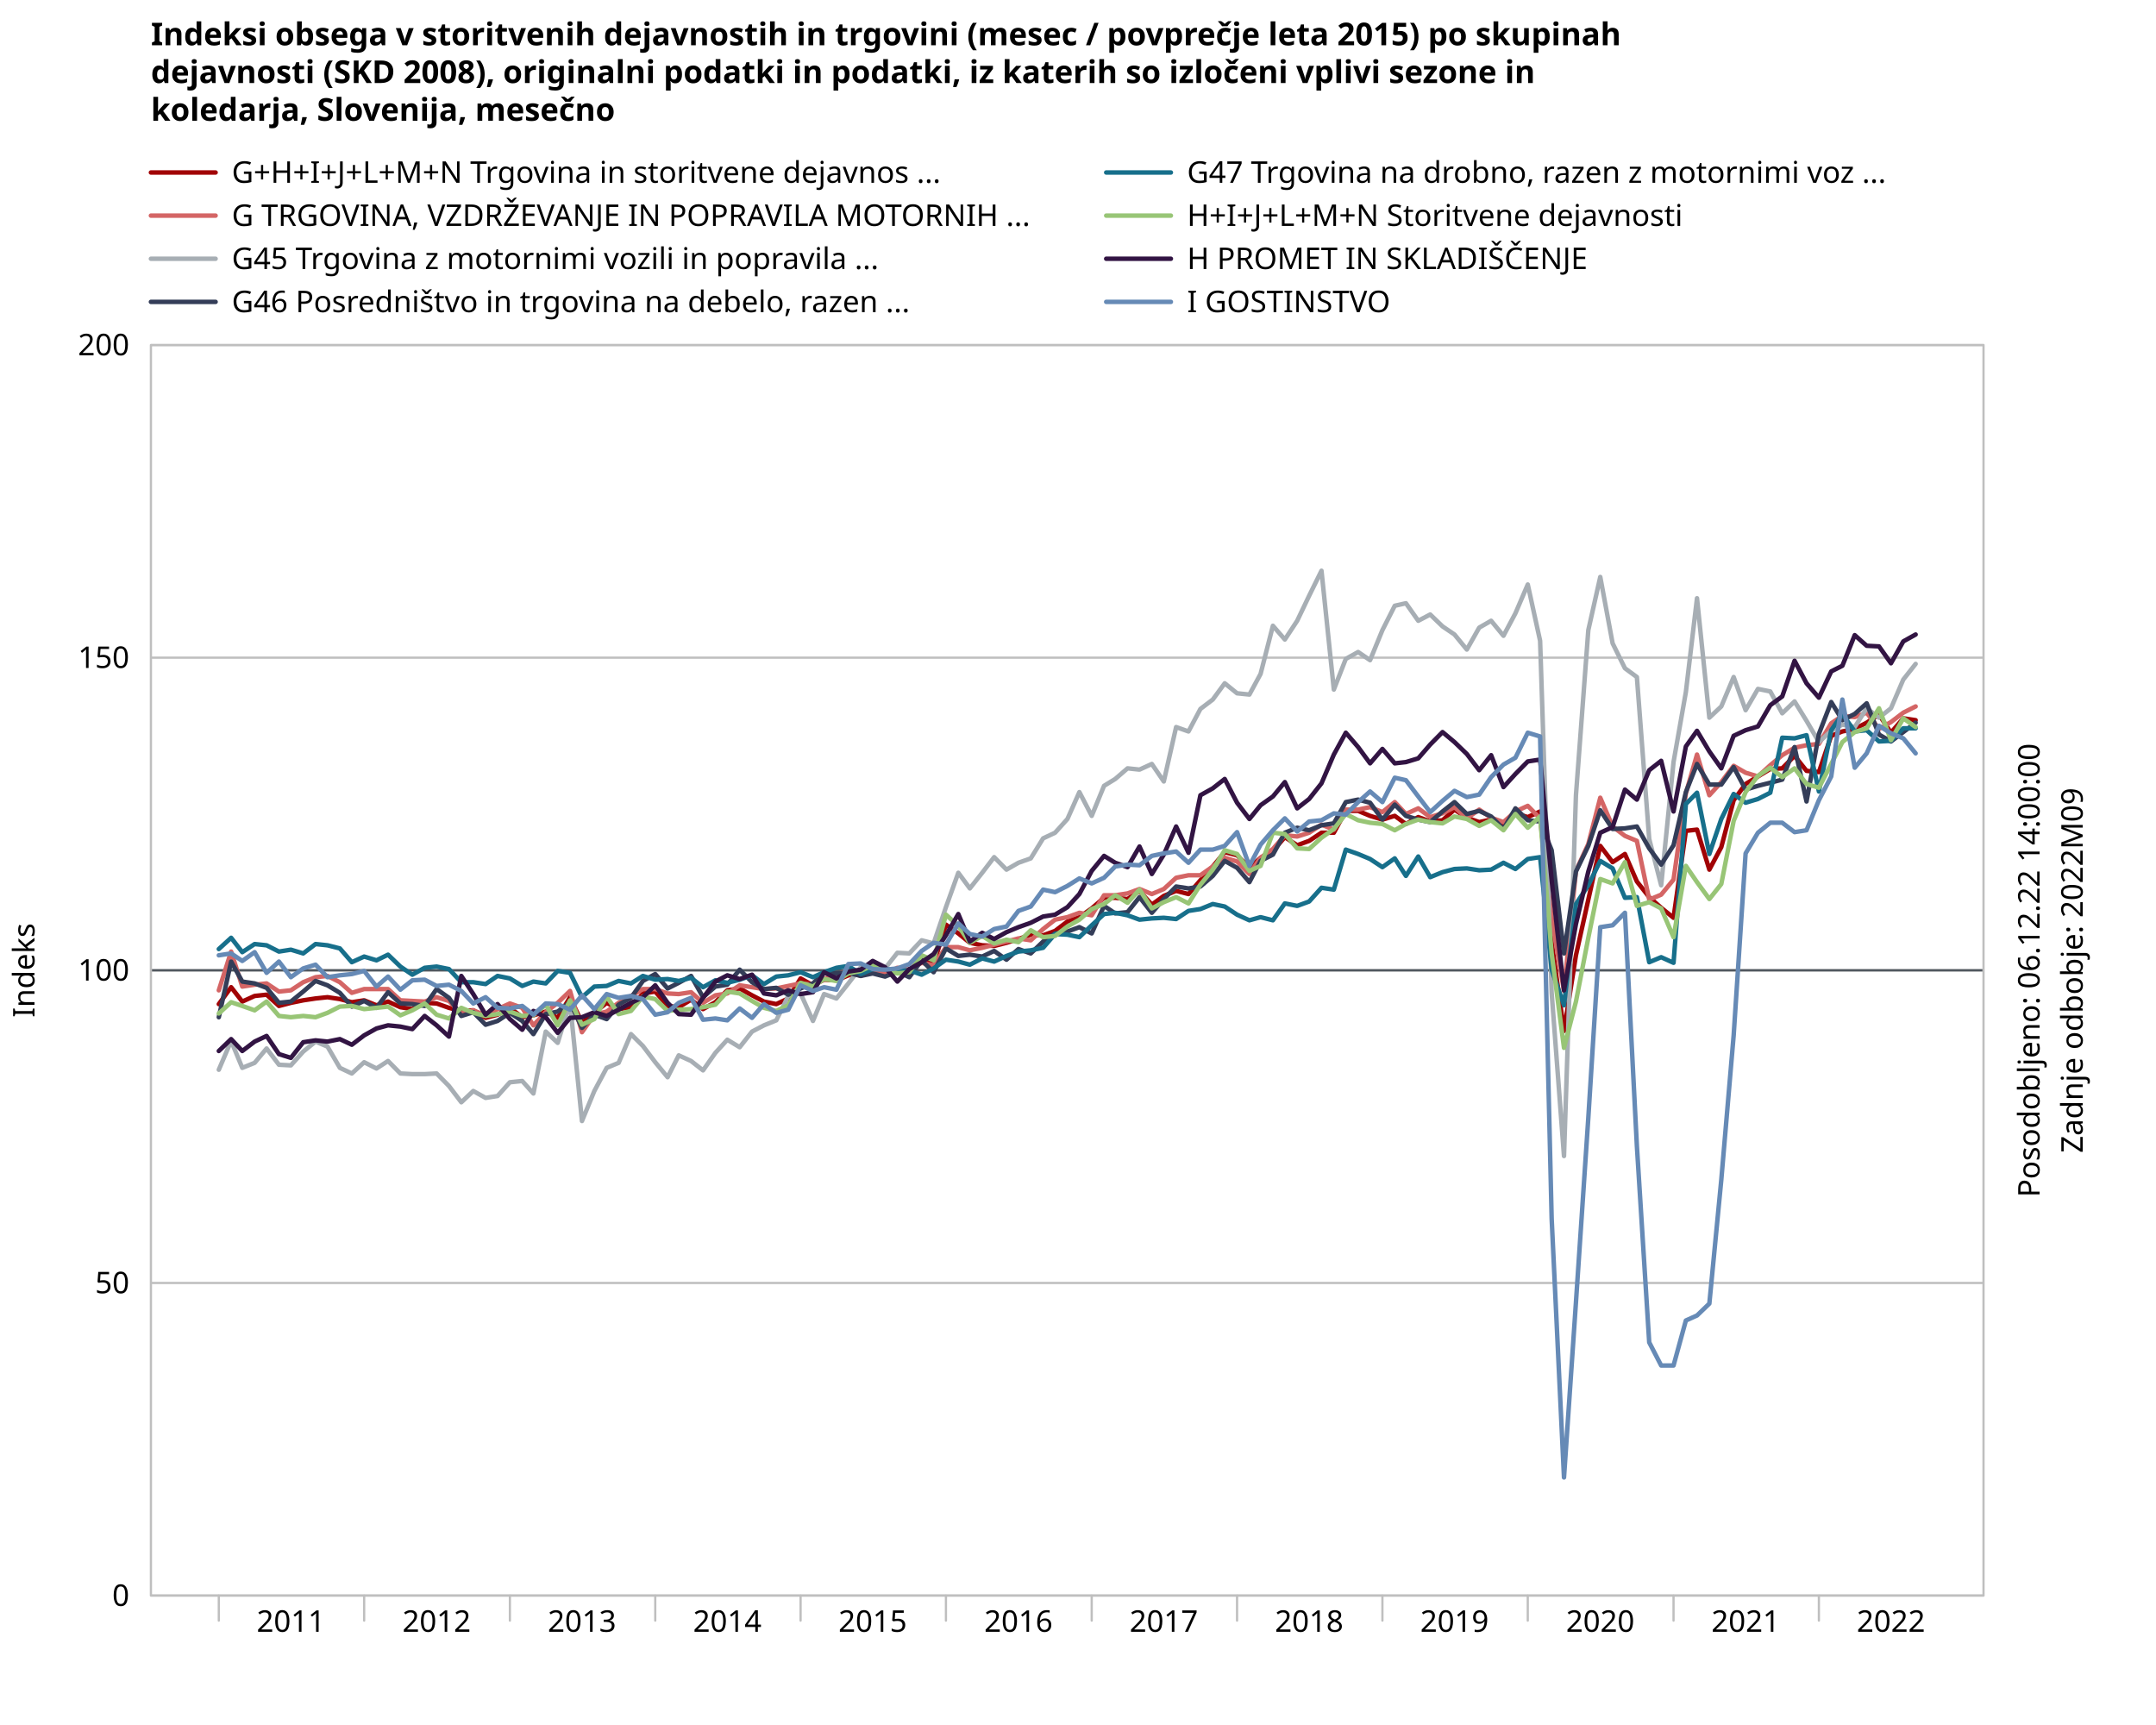
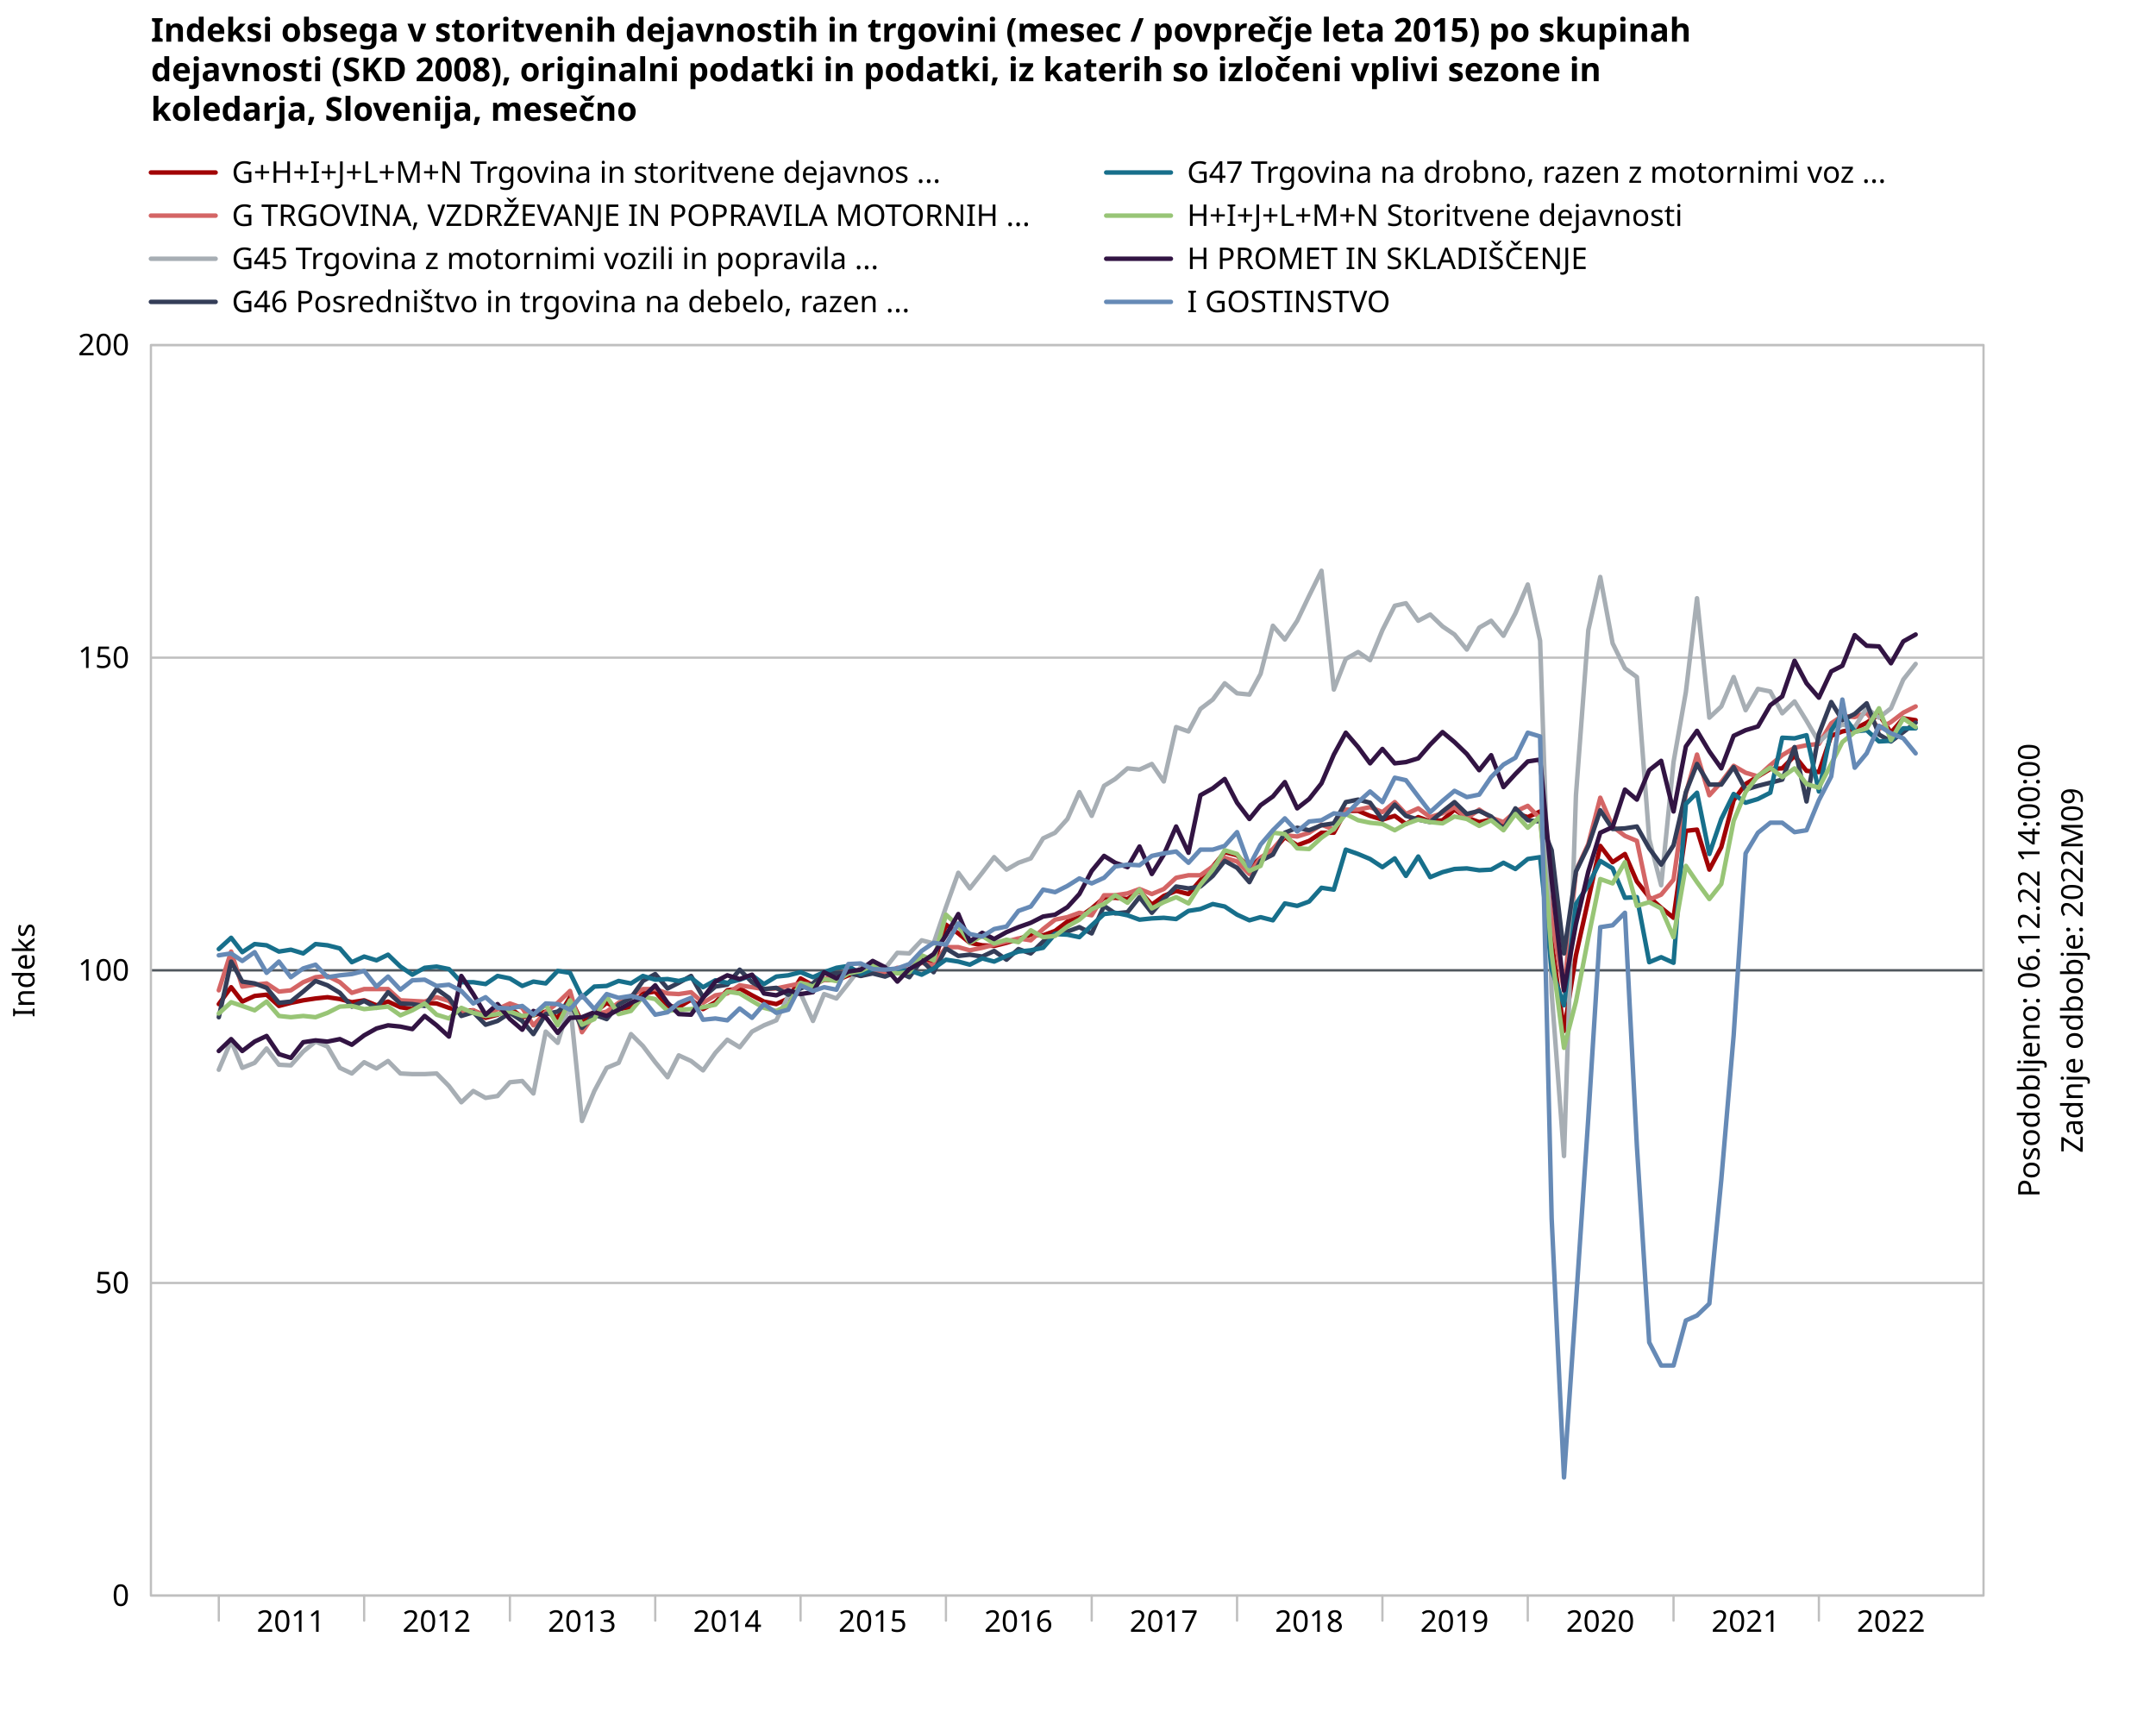
<svg xmlns="http://www.w3.org/2000/svg" class="svglite" data-engine-version="2.0" width="720.00pt" height="576.00pt" viewBox="0 0 720.00 576.00">
  <defs>
    <style type="text/css">
    .svglite line, .svglite polyline, .svglite polygon, .svglite path, .svglite rect, .svglite circle {
      fill: none;
      stroke: #000000;
      stroke-linecap: round;
      stroke-linejoin: round;
      stroke-miterlimit: 10.00;
    }
  </style>
  </defs>
  <rect width="100%" height="100%" style="stroke: none; fill: #FFFFFF;" />
  <defs>
    <clipPath id="cpMC4wMHw3MjAuMDB8MC4wMHw1NzYuMDA=">
      <rect x="0.00" y="0.00" width="720.00" height="576.00" />
    </clipPath>
  </defs>
  <g clip-path="url(#cpMC4wMHw3MjAuMDB8MC4wMHw1NzYuMDA=)">
</g>
  <defs>
    <clipPath id="cpNTAuNDB8NjYyLjQwfDExNS4yMHw1MzIuODA=">
      <rect x="50.40" y="115.20" width="612.00" height="417.60" />
    </clipPath>
  </defs>
  <g clip-path="url(#cpNTAuNDB8NjYyLjQwfDExNS4yMHw1MzIuODA=)">
    <line x1="50.40" y1="532.80" x2="662.40" y2="532.80" style="stroke-width: 0.75; stroke: #BFBFBF;" />
    <line x1="50.40" y1="428.40" x2="662.40" y2="428.40" style="stroke-width: 0.75; stroke: #BFBFBF;" />
    <line x1="50.40" y1="324.00" x2="662.40" y2="324.00" style="stroke-width: 0.75; stroke: #BFBFBF;" />
    <line x1="50.40" y1="219.60" x2="662.40" y2="219.60" style="stroke-width: 0.75; stroke: #BFBFBF;" />
    <line x1="50.40" y1="115.20" x2="662.40" y2="115.20" style="stroke-width: 0.75; stroke: #BFBFBF;" />
  </g>
  <g clip-path="url(#cpMC4wMHw3MjAuMDB8MC4wMHw1NzYuMDA=)">
</g>
  <g clip-path="url(#cpNTAuNDB8NjYyLjQwfDExNS4yMHw1MzIuODA=)">
    <line x1="50.40" y1="324.00" x2="662.40" y2="324.00" style="stroke-width: 0.75; stroke: #50575E;" />
    <polyline points="73.07,335.28 77.19,329.64 80.91,334.44 85.04,332.56 89.03,332.14 93.15,335.90 97.14,334.86 101.26,334.02 105.38,333.40 109.37,332.98 113.50,333.60 117.49,334.65 121.61,334.02 125.73,335.69 129.59,334.44 133.71,336.32 137.70,336.95 141.82,334.86 145.81,335.07 149.93,336.53 154.06,337.57 158.05,337.36 162.17,339.87 166.16,338.82 170.28,336.53 174.40,339.66 178.13,339.03 182.25,337.78 186.24,339.87 190.36,332.98 194.35,341.54 198.48,338.20 202.60,334.86 206.59,336.95 210.71,336.32 214.70,331.73 218.82,331.10 222.95,335.90 226.67,336.32 230.79,333.81 234.78,336.95 238.90,334.65 242.89,330.68 247.02,330.06 251.14,332.35 255.13,334.44 259.25,335.28 263.24,333.40 267.36,326.71 271.49,329.01 275.21,327.13 279.33,327.34 283.32,325.67 287.45,324.84 291.43,322.12 295.56,323.79 299.68,324.63 303.67,324.42 307.79,319.62 311.78,321.91 315.90,308.76 320.03,311.68 323.88,314.81 328.01,315.65 332.00,315.86 336.12,314.81 340.11,313.56 344.23,312.10 348.35,312.31 352.34,310.85 356.47,307.71 360.46,306.25 364.58,303.33 368.70,299.78 372.43,299.78 376.55,300.20 380.54,297.48 384.66,302.08 388.65,299.15 392.77,297.48 396.90,298.53 400.88,293.93 405.01,289.34 409.00,284.54 413.12,285.58 417.24,289.76 420.97,286.42 425.09,284.12 429.08,279.53 433.20,282.24 437.19,280.78 441.31,278.06 445.44,278.06 449.43,270.76 453.55,270.76 457.54,272.43 461.66,273.68 465.78,272.43 469.51,275.14 473.63,272.84 477.62,274.31 481.74,273.89 485.73,270.34 489.85,273.05 493.98,274.51 497.97,273.68 502.09,275.14 506.08,271.59 510.20,272.84 514.32,270.96 518.18,314.60 522.30,344.25 526.29,318.99 530.42,300.41 534.41,282.45 538.53,287.88 542.65,285.16 546.64,294.35 550.76,299.57 554.75,303.12 558.88,306.46 563.00,277.44 566.72,277.02 570.84,290.38 574.83,282.87 578.96,267.21 582.95,261.78 587.07,259.27 591.19,256.77 595.18,256.56 599.30,252.38 603.29,257.39 607.42,257.81 611.54,245.70 615.26,244.24 619.39,243.40 623.38,241.32 627.50,238.60 631.49,244.66 635.61,239.85 639.73,240.48 " style="stroke-width: 1.50; stroke: #A10305;" />
    <polyline points="73.07,330.68 77.19,317.74 80.91,329.43 85.04,328.80 89.03,328.38 93.15,331.10 97.14,330.68 101.26,327.97 105.38,326.30 109.37,325.88 113.50,327.97 117.49,331.52 121.61,330.26 125.73,330.26 129.59,330.26 133.71,334.02 137.70,334.23 141.82,334.44 145.81,332.98 149.93,334.23 154.06,338.41 158.05,337.36 162.17,339.03 166.16,336.95 170.28,335.07 174.40,336.53 178.13,342.37 182.25,337.99 186.24,334.86 190.36,330.89 194.35,344.67 198.48,338.82 202.60,337.78 206.59,334.86 210.71,332.56 214.70,330.26 218.82,330.26 222.95,331.73 226.67,331.93 230.79,331.31 234.78,334.86 238.90,332.35 242.89,331.73 247.02,329.01 251.14,329.64 255.13,330.26 259.25,330.06 263.24,329.22 267.36,328.38 271.49,328.80 275.21,326.92 279.33,325.25 283.32,324.42 287.45,325.88 291.43,324.00 295.56,325.25 299.68,323.16 303.67,323.79 307.79,321.49 311.78,322.33 315.90,316.27 320.03,316.27 323.88,317.32 328.01,316.48 332.00,315.44 336.12,314.40 340.11,313.35 344.23,313.98 348.35,310.22 352.34,307.09 356.47,306.25 360.46,304.79 364.58,305.63 368.70,298.94 372.43,298.94 376.55,298.32 380.54,296.86 384.66,298.53 388.65,296.86 392.77,293.10 396.90,292.26 400.88,292.26 405.01,289.34 409.00,286.42 413.12,287.67 417.24,291.84 420.97,286.42 425.09,283.49 429.08,278.90 433.20,279.32 437.19,278.06 441.31,275.35 445.44,277.02 449.43,270.34 453.55,270.34 457.54,269.50 461.66,271.17 465.78,267.83 469.51,271.80 473.63,269.92 477.62,272.84 481.74,271.59 485.73,269.50 489.85,273.26 493.98,270.34 497.97,273.05 502.09,274.51 506.08,270.96 510.20,269.09 514.32,273.26 518.18,306.46 522.30,330.89 526.29,290.80 530.42,281.82 534.41,266.37 538.53,275.98 542.65,279.11 546.64,280.78 550.76,300.41 554.75,298.74 558.88,293.72 563.00,264.91 566.72,251.96 570.84,265.54 574.83,261.15 578.96,255.72 582.95,258.02 587.07,259.27 591.19,255.51 595.18,252.17 599.30,249.67 603.29,248.83 607.42,248.41 611.54,241.52 615.26,239.02 619.39,239.44 623.38,237.97 627.50,243.40 631.49,241.11 635.61,237.97 639.73,235.89 " style="stroke-width: 1.50; stroke: #D46565;" />
    <polyline points="73.07,357.20 77.19,347.59 80.91,356.57 85.04,354.90 89.03,350.10 93.15,355.53 97.14,355.74 101.26,351.14 105.38,347.80 109.37,349.47 113.50,356.57 117.49,358.45 121.61,354.69 125.73,356.78 129.59,354.28 133.71,358.45 137.70,358.66 141.82,358.66 145.81,358.45 149.93,362.63 154.06,368.06 158.05,364.30 162.17,366.60 166.16,365.97 170.28,361.38 174.40,360.96 178.13,365.13 182.25,344.46 186.24,348.22 190.36,334.86 194.35,374.32 198.48,364.30 202.60,356.57 206.59,354.90 210.71,345.30 214.70,349.26 218.82,354.69 222.95,359.70 226.67,352.40 230.79,354.28 234.78,357.41 238.90,351.56 242.89,347.18 247.02,349.68 251.14,344.46 255.13,342.37 259.25,340.70 263.24,332.56 267.36,331.73 271.49,340.91 275.21,331.93 279.33,333.40 283.32,328.38 287.45,322.96 291.43,323.37 295.56,323.37 299.68,318.15 303.67,318.36 307.79,313.98 311.78,315.02 315.90,302.91 320.03,291.43 323.88,296.65 328.01,291.43 332.00,286.21 336.12,290.38 340.11,288.09 344.23,286.62 348.35,279.94 352.34,278.06 356.47,273.47 360.46,264.49 364.58,272.43 368.70,262.40 372.43,260.11 376.55,256.56 380.54,256.98 384.66,255.10 388.65,260.94 392.77,242.78 396.90,244.24 400.88,236.72 405.01,233.59 409.00,228.16 413.12,231.50 417.24,231.92 420.97,225.03 425.09,208.95 429.08,213.54 433.20,207.28 437.19,198.93 441.31,190.58 445.44,230.25 449.43,220.02 453.55,217.72 457.54,220.44 461.66,210.41 465.78,202.27 469.51,201.43 473.63,207.28 477.62,205.19 481.74,209.16 485.73,211.87 489.85,216.89 493.98,209.58 497.97,207.28 502.09,212.29 506.08,204.78 510.20,195.17 514.32,213.96 518.18,331.52 522.30,386.01 526.29,265.54 530.42,210.41 534.41,192.66 538.53,214.80 542.65,223.15 546.64,226.07 550.76,280.15 554.75,295.60 558.88,254.47 563.00,231.08 566.72,199.76 570.84,239.64 574.83,235.89 578.96,226.07 582.95,237.14 587.07,230.04 591.19,230.88 595.18,238.18 599.30,234.22 603.29,240.69 607.42,247.79 611.54,244.03 615.26,241.94 619.39,242.78 623.38,236.51 627.50,239.64 631.49,236.51 635.61,226.91 639.73,221.69 " style="stroke-width: 1.50; stroke: #A7AEB4;" />
    <polyline points="73.07,339.66 77.19,321.08 80.91,327.76 85.04,328.38 89.03,329.85 93.15,334.86 97.14,334.44 101.26,331.10 105.38,327.55 109.37,329.01 113.50,331.52 117.49,336.11 121.61,334.23 125.73,336.53 129.59,331.31 133.71,335.07 137.70,335.28 141.82,335.90 145.81,330.26 149.93,333.19 154.06,339.24 158.05,337.99 162.17,342.17 166.16,340.91 170.28,338.20 174.40,340.91 178.13,345.30 182.25,338.62 186.24,337.78 190.36,334.65 194.35,343.21 198.48,338.82 202.60,340.29 206.59,335.48 210.71,333.19 214.70,327.55 218.82,325.25 222.95,330.06 226.67,328.18 230.79,325.88 234.78,332.98 238.90,329.43 242.89,328.80 247.02,323.79 251.14,327.97 255.13,330.26 259.25,329.85 263.24,332.14 267.36,330.06 271.49,328.38 275.21,324.84 279.33,325.04 283.32,324.84 287.45,325.88 291.43,325.04 295.56,326.09 299.68,324.42 303.67,326.30 307.79,320.66 311.78,324.63 315.90,316.69 320.03,319.20 323.88,318.78 328.01,319.41 332.00,317.53 336.12,320.45 340.11,316.90 344.23,318.36 348.35,314.40 352.34,311.68 356.47,311.05 360.46,309.59 364.58,311.68 368.70,302.49 372.43,305.00 376.55,304.58 380.54,299.57 384.66,304.79 388.65,300.20 392.77,296.02 396.90,296.65 400.88,296.02 405.01,292.47 409.00,287.46 413.12,289.76 417.24,294.56 420.97,287.46 425.09,285.37 429.08,278.06 433.20,276.39 437.19,277.23 441.31,275.56 445.44,274.93 449.43,267.83 453.55,267.00 457.54,268.04 461.66,273.68 465.78,268.67 469.51,272.43 473.63,273.68 477.62,274.51 481.74,270.96 485.73,267.83 489.85,271.80 493.98,270.76 497.97,272.64 502.09,276.81 506.08,269.92 510.20,273.89 514.32,274.31 518.18,283.91 522.30,318.36 526.29,291.01 530.42,282.45 534.41,270.55 538.53,276.81 542.65,276.60 546.64,275.98 550.76,283.28 554.75,288.71 558.88,282.24 563.00,264.49 566.72,255.10 570.84,261.99 574.83,261.99 578.96,256.14 582.95,263.66 587.07,262.40 591.19,261.36 595.18,260.32 599.30,249.46 603.29,267.62 607.42,245.07 611.54,234.42 615.26,240.48 619.39,238.39 623.38,234.84 627.50,245.28 631.49,247.58 635.61,244.45 639.73,241.32 " style="stroke-width: 1.50; stroke: #343D58;" />
    <polyline points="73.07,316.90 77.19,313.14 80.91,317.94 85.04,315.23 89.03,315.65 93.15,317.74 97.14,317.11 101.26,318.36 105.38,315.23 109.37,315.65 113.50,316.69 117.49,321.29 121.61,319.41 125.73,320.66 129.59,318.78 133.71,322.75 137.70,325.46 141.82,323.16 145.81,322.75 149.93,323.58 154.06,327.97 158.05,327.97 162.17,328.59 166.16,325.88 170.28,326.71 174.40,329.22 178.13,327.76 182.25,328.38 186.24,324.21 190.36,324.84 194.35,332.98 198.48,329.43 202.60,329.22 206.59,327.55 210.71,328.38 214.70,325.88 218.82,327.13 222.95,326.92 226.67,327.55 230.79,326.51 234.78,329.64 238.90,327.34 242.89,328.18 247.02,327.13 251.14,325.67 255.13,328.59 259.25,326.09 263.24,325.67 267.36,324.63 271.49,326.30 275.21,324.63 279.33,323.16 283.32,322.54 287.45,325.25 291.43,323.58 295.56,323.58 299.68,324.00 303.67,324.00 307.79,325.46 311.78,323.37 315.90,320.45 320.03,321.08 323.88,322.12 328.01,320.03 332.00,321.08 336.12,319.20 340.11,317.74 344.23,317.32 348.35,316.48 352.34,311.89 356.47,312.10 360.46,312.93 364.58,308.97 368.70,305.21 372.43,304.79 376.55,305.63 380.54,307.09 384.66,306.67 388.65,306.46 392.77,306.88 396.90,304.16 400.88,303.54 405.01,301.87 409.00,302.70 413.12,305.42 417.24,307.30 420.97,306.25 425.09,307.30 429.08,301.66 433.20,302.49 437.19,301.03 441.31,296.44 445.44,297.06 449.43,283.70 453.55,285.16 457.54,286.83 461.66,289.55 465.78,286.62 469.51,292.47 473.63,286.00 477.62,292.89 481.74,291.22 485.73,290.17 489.85,289.97 493.98,290.59 497.97,290.38 502.09,288.09 506.08,290.17 510.20,286.83 514.32,286.21 518.18,323.79 522.30,335.69 526.29,301.87 530.42,295.60 534.41,287.46 538.53,289.97 542.65,299.78 546.64,299.57 550.76,321.29 554.75,319.62 558.88,321.49 563.00,268.46 566.72,264.70 570.84,285.16 574.83,273.47 578.96,265.12 582.95,268.04 587.07,266.79 591.19,264.70 595.18,246.33 599.30,246.54 603.29,245.49 607.42,264.28 611.54,243.82 615.26,238.39 619.39,244.24 623.38,243.82 627.50,247.58 631.49,247.37 635.61,243.19 639.73,243.19 " style="stroke-width: 1.50; stroke: #176F8B;" />
    <polyline points="73.07,338.41 77.19,334.65 80.91,335.90 85.04,337.36 89.03,334.44 93.15,339.24 97.14,339.66 101.26,339.24 105.38,339.66 109.37,338.20 113.50,336.11 117.49,335.90 121.61,336.95 125.73,336.53 129.59,336.11 133.71,339.03 137.70,337.36 141.82,335.07 145.81,338.82 149.93,340.08 154.06,336.53 158.05,338.20 162.17,339.24 166.16,338.62 170.28,337.78 174.40,339.24 178.13,339.03 182.25,335.48 186.24,342.37 190.36,334.02 194.35,342.17 198.48,340.29 202.60,332.77 206.59,338.62 210.71,337.57 214.70,332.77 218.82,333.60 222.95,337.57 226.67,337.15 230.79,336.95 234.78,336.32 238.90,335.48 242.89,331.10 247.02,331.73 251.14,334.23 255.13,336.53 259.25,337.57 263.24,335.69 267.36,328.18 271.49,329.43 275.21,326.92 279.33,327.55 283.32,325.04 287.45,324.21 291.43,322.33 295.56,323.58 299.68,325.04 303.67,324.63 307.79,318.99 311.78,320.66 315.90,305.42 320.03,309.18 323.88,314.81 328.01,312.52 332.00,315.02 336.12,313.77 340.11,314.60 344.23,310.64 348.35,312.93 352.34,312.52 356.47,309.38 360.46,307.09 364.58,303.54 368.70,301.87 372.43,298.94 376.55,301.45 380.54,297.06 384.66,303.33 388.65,301.24 392.77,299.57 396.90,301.66 400.88,295.39 405.01,290.38 409.00,283.91 413.12,285.16 417.24,290.80 420.97,289.13 425.09,278.06 429.08,278.48 433.20,283.28 437.19,283.49 441.31,279.73 445.44,276.81 449.43,271.80 453.55,273.89 457.54,274.72 461.66,275.14 465.78,277.23 469.51,275.14 473.63,273.68 477.62,274.51 481.74,274.93 485.73,272.64 489.85,273.47 493.98,275.77 497.97,273.89 502.09,277.23 506.08,271.80 510.20,276.39 514.32,272.64 518.18,318.36 522.30,349.89 526.29,334.44 530.42,313.14 534.41,293.52 538.53,294.98 542.65,287.88 546.64,302.49 550.76,301.24 554.75,303.33 558.88,312.93 563.00,289.13 566.72,294.56 570.84,300.20 574.83,295.19 578.96,274.10 582.95,264.49 587.07,259.06 591.19,256.35 595.18,259.48 599.30,256.56 603.29,261.78 607.42,263.03 611.54,255.10 615.26,247.79 619.39,244.45 623.38,243.19 627.50,236.51 631.49,247.16 635.61,239.85 639.73,242.78 " style="stroke-width: 1.50; stroke: #98C576;" />
    <polyline points="73.07,350.94 77.19,346.97 80.91,350.94 85.04,347.80 89.03,345.92 93.15,351.98 97.14,353.23 101.26,348.01 105.38,347.39 109.37,347.80 113.50,346.97 117.49,348.85 121.61,345.72 125.73,343.42 129.59,342.37 133.71,342.79 137.70,343.63 141.82,339.24 145.81,342.37 149.93,346.13 154.06,325.88 158.05,331.93 162.17,338.82 166.16,335.28 170.28,340.29 174.40,343.84 178.13,337.57 182.25,339.66 186.24,344.88 190.36,339.87 194.35,339.66 198.48,337.99 202.60,339.24 206.59,337.15 210.71,334.86 214.70,332.98 218.82,329.01 222.95,334.86 226.67,338.62 230.79,338.82 234.78,333.19 238.90,327.76 242.89,325.67 247.02,326.92 251.14,325.46 255.13,331.73 259.25,332.35 263.24,330.68 267.36,331.93 271.49,331.31 275.21,324.63 279.33,326.71 283.32,324.42 287.45,323.79 291.43,320.87 295.56,322.96 299.68,327.76 303.67,323.58 307.79,321.29 311.78,318.57 315.90,312.31 320.03,305.21 323.88,314.40 328.01,311.47 332.00,313.56 336.12,311.26 340.11,309.59 344.23,308.13 348.35,306.04 352.34,305.42 356.47,302.91 360.46,298.53 364.58,290.80 368.70,285.79 372.43,288.09 376.55,289.55 380.54,282.66 384.66,291.84 388.65,285.37 392.77,275.98 396.90,284.75 400.88,265.54 405.01,263.24 409.00,260.11 413.12,268.04 417.24,273.47 420.97,268.88 425.09,265.95 429.08,261.15 433.20,269.92 437.19,266.79 441.31,261.57 445.44,251.96 449.43,244.66 453.55,249.46 457.54,254.89 461.66,250.08 465.78,254.89 469.51,254.47 473.63,253.22 477.62,248.62 481.74,244.45 485.73,247.79 489.85,251.76 493.98,257.18 497.97,252.17 502.09,262.82 506.08,258.44 510.20,254.26 514.32,253.63 518.18,293.93 522.30,330.68 526.29,308.55 530.42,291.01 534.41,278.06 538.53,276.18 542.65,263.66 546.64,267.00 550.76,257.18 554.75,254.05 558.88,270.96 563.00,249.25 566.72,244.03 570.84,250.92 574.83,256.56 578.96,245.70 582.95,243.82 587.07,242.57 591.19,235.47 595.18,232.55 599.30,220.64 603.29,228.16 607.42,232.96 611.54,224.19 615.26,222.31 619.39,212.08 623.38,215.63 627.50,215.84 631.49,221.48 635.61,214.17 639.73,211.87 " style="stroke-width: 1.50; stroke: #321443;" />
    <polyline points="73.07,318.99 77.19,318.36 80.91,320.87 85.04,317.94 89.03,324.84 93.15,321.08 97.14,326.30 101.26,323.37 105.38,322.12 109.37,326.30 113.50,325.67 117.49,325.25 121.61,324.21 125.73,329.43 129.59,326.09 133.71,330.47 137.70,327.34 141.82,327.13 145.81,329.22 149.93,328.80 154.06,330.89 158.05,335.07 162.17,332.98 166.16,336.53 170.28,336.74 174.40,335.90 178.13,338.82 182.25,335.07 186.24,335.28 190.36,337.15 194.35,332.35 198.48,336.95 202.60,331.93 206.59,333.19 210.71,332.56 214.70,333.60 218.82,338.82 222.95,337.99 226.67,334.86 230.79,333.19 234.78,340.50 238.90,340.08 242.89,340.70 247.02,336.74 251.14,339.87 255.13,335.28 259.25,338.20 263.24,337.15 267.36,329.01 271.49,330.89 275.21,329.64 279.33,330.47 283.32,321.91 287.45,321.70 291.43,323.58 295.56,323.79 299.68,323.37 303.67,321.91 307.79,317.53 311.78,314.81 315.90,315.44 320.03,308.34 323.88,311.89 328.01,312.72 332.00,310.22 336.12,309.38 340.11,304.16 344.23,302.70 348.35,297.06 352.34,297.90 356.47,295.81 360.46,293.31 364.58,294.98 368.70,293.10 372.43,289.34 376.55,288.71 380.54,288.92 384.66,285.79 388.65,284.95 392.77,284.33 396.90,288.09 400.88,283.70 405.01,283.70 409.00,282.45 413.12,277.86 417.24,289.13 420.97,282.03 425.09,277.23 429.08,273.26 433.20,277.65 437.19,274.31 441.31,273.89 445.44,271.59 449.43,272.01 453.55,267.83 457.54,264.28 461.66,267.83 465.78,259.69 469.51,260.52 473.63,265.95 477.62,271.17 481.74,267.42 485.73,264.07 489.85,266.16 493.98,265.33 497.97,259.48 502.09,255.30 506.08,253.01 510.20,244.66 514.32,245.91 518.18,406.89 522.30,493.34 526.29,434.87 530.42,373.28 534.41,309.59 538.53,308.97 542.65,304.79 546.64,382.67 550.76,448.24 554.75,455.96 558.88,455.96 563.00,440.93 566.72,439.26 570.84,435.29 574.83,393.95 578.96,345.72 582.95,284.95 587.07,278.06 591.19,274.72 595.18,274.72 599.30,277.86 603.29,277.23 607.42,267.21 611.54,259.27 615.26,233.59 619.39,256.35 623.38,251.55 627.50,242.36 631.49,244.86 635.61,246.54 639.73,251.55 " style="stroke-width: 1.50; stroke: #668AB6;" />
  </g>
  <g clip-path="url(#cpMC4wMHw3MjAuMDB8MC4wMHw1NzYuMDA=)">
    <line x1="73.07" y1="532.80" x2="73.07" y2="541.15" style="stroke-width: 0.75; stroke: #BFBFBF;" />
    <line x1="121.61" y1="532.80" x2="121.61" y2="541.15" style="stroke-width: 0.75; stroke: #BFBFBF;" />
    <line x1="170.28" y1="532.80" x2="170.28" y2="541.15" style="stroke-width: 0.75; stroke: #BFBFBF;" />
    <line x1="218.82" y1="532.80" x2="218.82" y2="541.15" style="stroke-width: 0.75; stroke: #BFBFBF;" />
    <line x1="267.36" y1="532.80" x2="267.36" y2="541.15" style="stroke-width: 0.75; stroke: #BFBFBF;" />
    <line x1="315.90" y1="532.80" x2="315.90" y2="541.15" style="stroke-width: 0.75; stroke: #BFBFBF;" />
    <line x1="364.58" y1="532.80" x2="364.58" y2="541.15" style="stroke-width: 0.75; stroke: #BFBFBF;" />
    <line x1="413.12" y1="532.80" x2="413.12" y2="541.15" style="stroke-width: 0.75; stroke: #BFBFBF;" />
    <line x1="461.66" y1="532.80" x2="461.66" y2="541.15" style="stroke-width: 0.75; stroke: #BFBFBF;" />
    <line x1="510.20" y1="532.80" x2="510.20" y2="541.15" style="stroke-width: 0.75; stroke: #BFBFBF;" />
    <line x1="558.88" y1="532.80" x2="558.88" y2="541.15" style="stroke-width: 0.75; stroke: #BFBFBF;" />
    <line x1="607.42" y1="532.80" x2="607.42" y2="541.15" style="stroke-width: 0.75; stroke: #BFBFBF;" />
    <text x="97.14" y="544.88" text-anchor="middle" style="font-size: 10.00px; font-family: sans;" textLength="22.25px" lengthAdjust="spacingAndGlyphs">2011</text>
    <text x="145.81" y="544.88" text-anchor="middle" style="font-size: 10.00px; font-family: sans;" textLength="22.25px" lengthAdjust="spacingAndGlyphs">2012</text>
    <text x="194.35" y="544.88" text-anchor="middle" style="font-size: 10.00px; font-family: sans;" textLength="22.25px" lengthAdjust="spacingAndGlyphs">2013</text>
    <text x="242.89" y="544.88" text-anchor="middle" style="font-size: 10.00px; font-family: sans;" textLength="22.25px" lengthAdjust="spacingAndGlyphs">2014</text>
    <text x="291.43" y="544.88" text-anchor="middle" style="font-size: 10.00px; font-family: sans;" textLength="22.25px" lengthAdjust="spacingAndGlyphs">2015</text>
    <text x="340.11" y="544.88" text-anchor="middle" style="font-size: 10.00px; font-family: sans;" textLength="22.25px" lengthAdjust="spacingAndGlyphs">2016</text>
    <text x="388.65" y="544.88" text-anchor="middle" style="font-size: 10.00px; font-family: sans;" textLength="22.25px" lengthAdjust="spacingAndGlyphs">2017</text>
    <text x="437.19" y="544.88" text-anchor="middle" style="font-size: 10.00px; font-family: sans;" textLength="22.25px" lengthAdjust="spacingAndGlyphs">2018</text>
    <text x="485.73" y="544.88" text-anchor="middle" style="font-size: 10.00px; font-family: sans;" textLength="22.25px" lengthAdjust="spacingAndGlyphs">2019</text>
    <text x="534.41" y="544.88" text-anchor="middle" style="font-size: 10.00px; font-family: sans;" textLength="22.25px" lengthAdjust="spacingAndGlyphs">2020</text>
    <text x="582.95" y="544.88" text-anchor="middle" style="font-size: 10.00px; font-family: sans;" textLength="22.25px" lengthAdjust="spacingAndGlyphs">2021</text>
    <text x="631.49" y="544.88" text-anchor="middle" style="font-size: 10.00px; font-family: sans;" textLength="22.25px" lengthAdjust="spacingAndGlyphs">2022</text>
    <text x="43.20" y="536.24" text-anchor="end" style="font-size: 10.00px; font-family: sans;" textLength="5.56px" lengthAdjust="spacingAndGlyphs">0</text>
    <text x="43.20" y="431.84" text-anchor="end" style="font-size: 10.00px; font-family: sans;" textLength="11.12px" lengthAdjust="spacingAndGlyphs">50</text>
    <text x="43.20" y="327.44" text-anchor="end" style="font-size: 10.00px; font-family: sans;" textLength="16.69px" lengthAdjust="spacingAndGlyphs">100</text>
    <text x="43.20" y="223.04" text-anchor="end" style="font-size: 10.00px; font-family: sans;" textLength="16.69px" lengthAdjust="spacingAndGlyphs">150</text>
    <text x="43.20" y="118.64" text-anchor="end" style="font-size: 10.00px; font-family: sans;" textLength="16.69px" lengthAdjust="spacingAndGlyphs">200</text>
    <polygon points="50.40,532.80 662.40,532.80 662.40,115.20 50.40,115.20 " style="stroke-width: 0.75; stroke: #BFBFBF; fill: none;" />
    <text transform="translate(11.52,324.00) rotate(-90)" text-anchor="middle" style="font-size: 10.00px; font-family: sans;" textLength="29.47px" lengthAdjust="spacingAndGlyphs">Indeks</text>
    <text transform="translate(681.12,324.00) rotate(-90)" text-anchor="middle" style="font-size: 10.00px; font-family: sans;" textLength="146.80px" lengthAdjust="spacingAndGlyphs">Posodobljeno: 06.12.22 14:00:00</text>
    <text transform="translate(695.52,324.00) rotate(-90)" text-anchor="middle" style="font-size: 10.00px; font-family: sans;" textLength="116.21px" lengthAdjust="spacingAndGlyphs">Zadnje odbobje: 2022M09</text>
    <line x1="50.40" y1="57.60" x2="72.00" y2="57.60" style="stroke-width: 1.50; stroke: #A10305;" />
    <line x1="50.40" y1="72.00" x2="72.00" y2="72.00" style="stroke-width: 1.50; stroke: #D46565;" />
    <line x1="50.40" y1="86.40" x2="72.00" y2="86.40" style="stroke-width: 1.50; stroke: #A7AEB4;" />
    <line x1="50.40" y1="100.80" x2="72.00" y2="100.80" style="stroke-width: 1.50; stroke: #343D58;" />
    <line x1="369.42" y1="57.60" x2="391.02" y2="57.60" style="stroke-width: 1.50; stroke: #176F8B;" />
    <line x1="369.42" y1="72.00" x2="391.02" y2="72.00" style="stroke-width: 1.50; stroke: #98C576;" />
    <line x1="369.42" y1="86.40" x2="391.02" y2="86.40" style="stroke-width: 1.50; stroke: #321443;" />
    <line x1="369.42" y1="100.80" x2="391.02" y2="100.80" style="stroke-width: 1.50; stroke: #668AB6;" />
    <text x="77.40" y="61.04" style="font-size: 10.00px; font-family: sans;" textLength="231.29px" lengthAdjust="spacingAndGlyphs">G+H+I+J+L+M+N Trgovina in storitvene dejavnos ...</text>
    <text x="77.40" y="75.44" style="font-size: 10.00px; font-family: sans;" textLength="281.22px" lengthAdjust="spacingAndGlyphs">G TRGOVINA, VZDRŽEVANJE IN POPRAVILA MOTORNIH ...</text>
    <text x="77.40" y="89.84" style="font-size: 10.00px; font-family: sans;" textLength="207.88px" lengthAdjust="spacingAndGlyphs">G45 Trgovina z motornimi vozili in popravila  ...</text>
    <text x="77.40" y="104.24" style="font-size: 10.00px; font-family: sans;" textLength="216.82px" lengthAdjust="spacingAndGlyphs">G46 Posredništvo in trgovina na debelo, razen ...</text>
    <text x="396.42" y="61.04" style="font-size: 10.00px; font-family: sans;" textLength="222.91px" lengthAdjust="spacingAndGlyphs">G47 Trgovina na drobno, razen z motornimi voz ...</text>
    <text x="396.42" y="75.44" style="font-size: 10.00px; font-family: sans;" textLength="163.75px" lengthAdjust="spacingAndGlyphs">H+I+J+L+M+N Storitvene dejavnosti </text>
    <text x="396.42" y="89.84" style="font-size: 10.00px; font-family: sans;" textLength="146.18px" lengthAdjust="spacingAndGlyphs">H PROMET IN SKLADIŠČENJE </text>
    <text x="396.42" y="104.24" style="font-size: 10.00px; font-family: sans;" textLength="73.91px" lengthAdjust="spacingAndGlyphs">I GOSTINSTVO </text>
-     <text x="50.40" y="15.12" style="font-size: 10.50px; font-weight: bold; font-family: sans;" textLength="434.31px" lengthAdjust="spacingAndGlyphs">Indeksi obsega v storitvenih dejavnostih in trgovini (mesec / povprečje leta 2015) po skupinah</text>
-     <text x="50.40" y="27.72" style="font-size: 10.50px; font-weight: bold; font-family: sans;" textLength="411.51px" lengthAdjust="spacingAndGlyphs">dejavnosti (SKD 2008), originalni podatki in podatki, iz katerih so izločeni vplivi sezone in</text>
-     <text x="50.40" y="40.32" style="font-size: 10.50px; font-weight: bold; font-family: sans;" textLength="139.51px" lengthAdjust="spacingAndGlyphs">koledarja, Slovenija, mesečno</text>
+     <text x="50.40" y="13.92" style="font-size: 11.00px; font-weight: bold; font-family: sans;" textLength="454.99px" lengthAdjust="spacingAndGlyphs">Indeksi obsega v storitvenih dejavnostih in trgovini (mesec / povprečje leta 2015) po skupinah</text>
+     <text x="50.40" y="27.12" style="font-size: 11.00px; font-weight: bold; font-family: sans;" textLength="431.11px" lengthAdjust="spacingAndGlyphs">dejavnosti (SKD 2008), originalni podatki in podatki, iz katerih so izločeni vplivi sezone in</text>
+     <text x="50.40" y="40.32" style="font-size: 11.00px; font-weight: bold; font-family: sans;" textLength="146.16px" lengthAdjust="spacingAndGlyphs">koledarja, Slovenija, mesečno</text>
  </g>
</svg>
